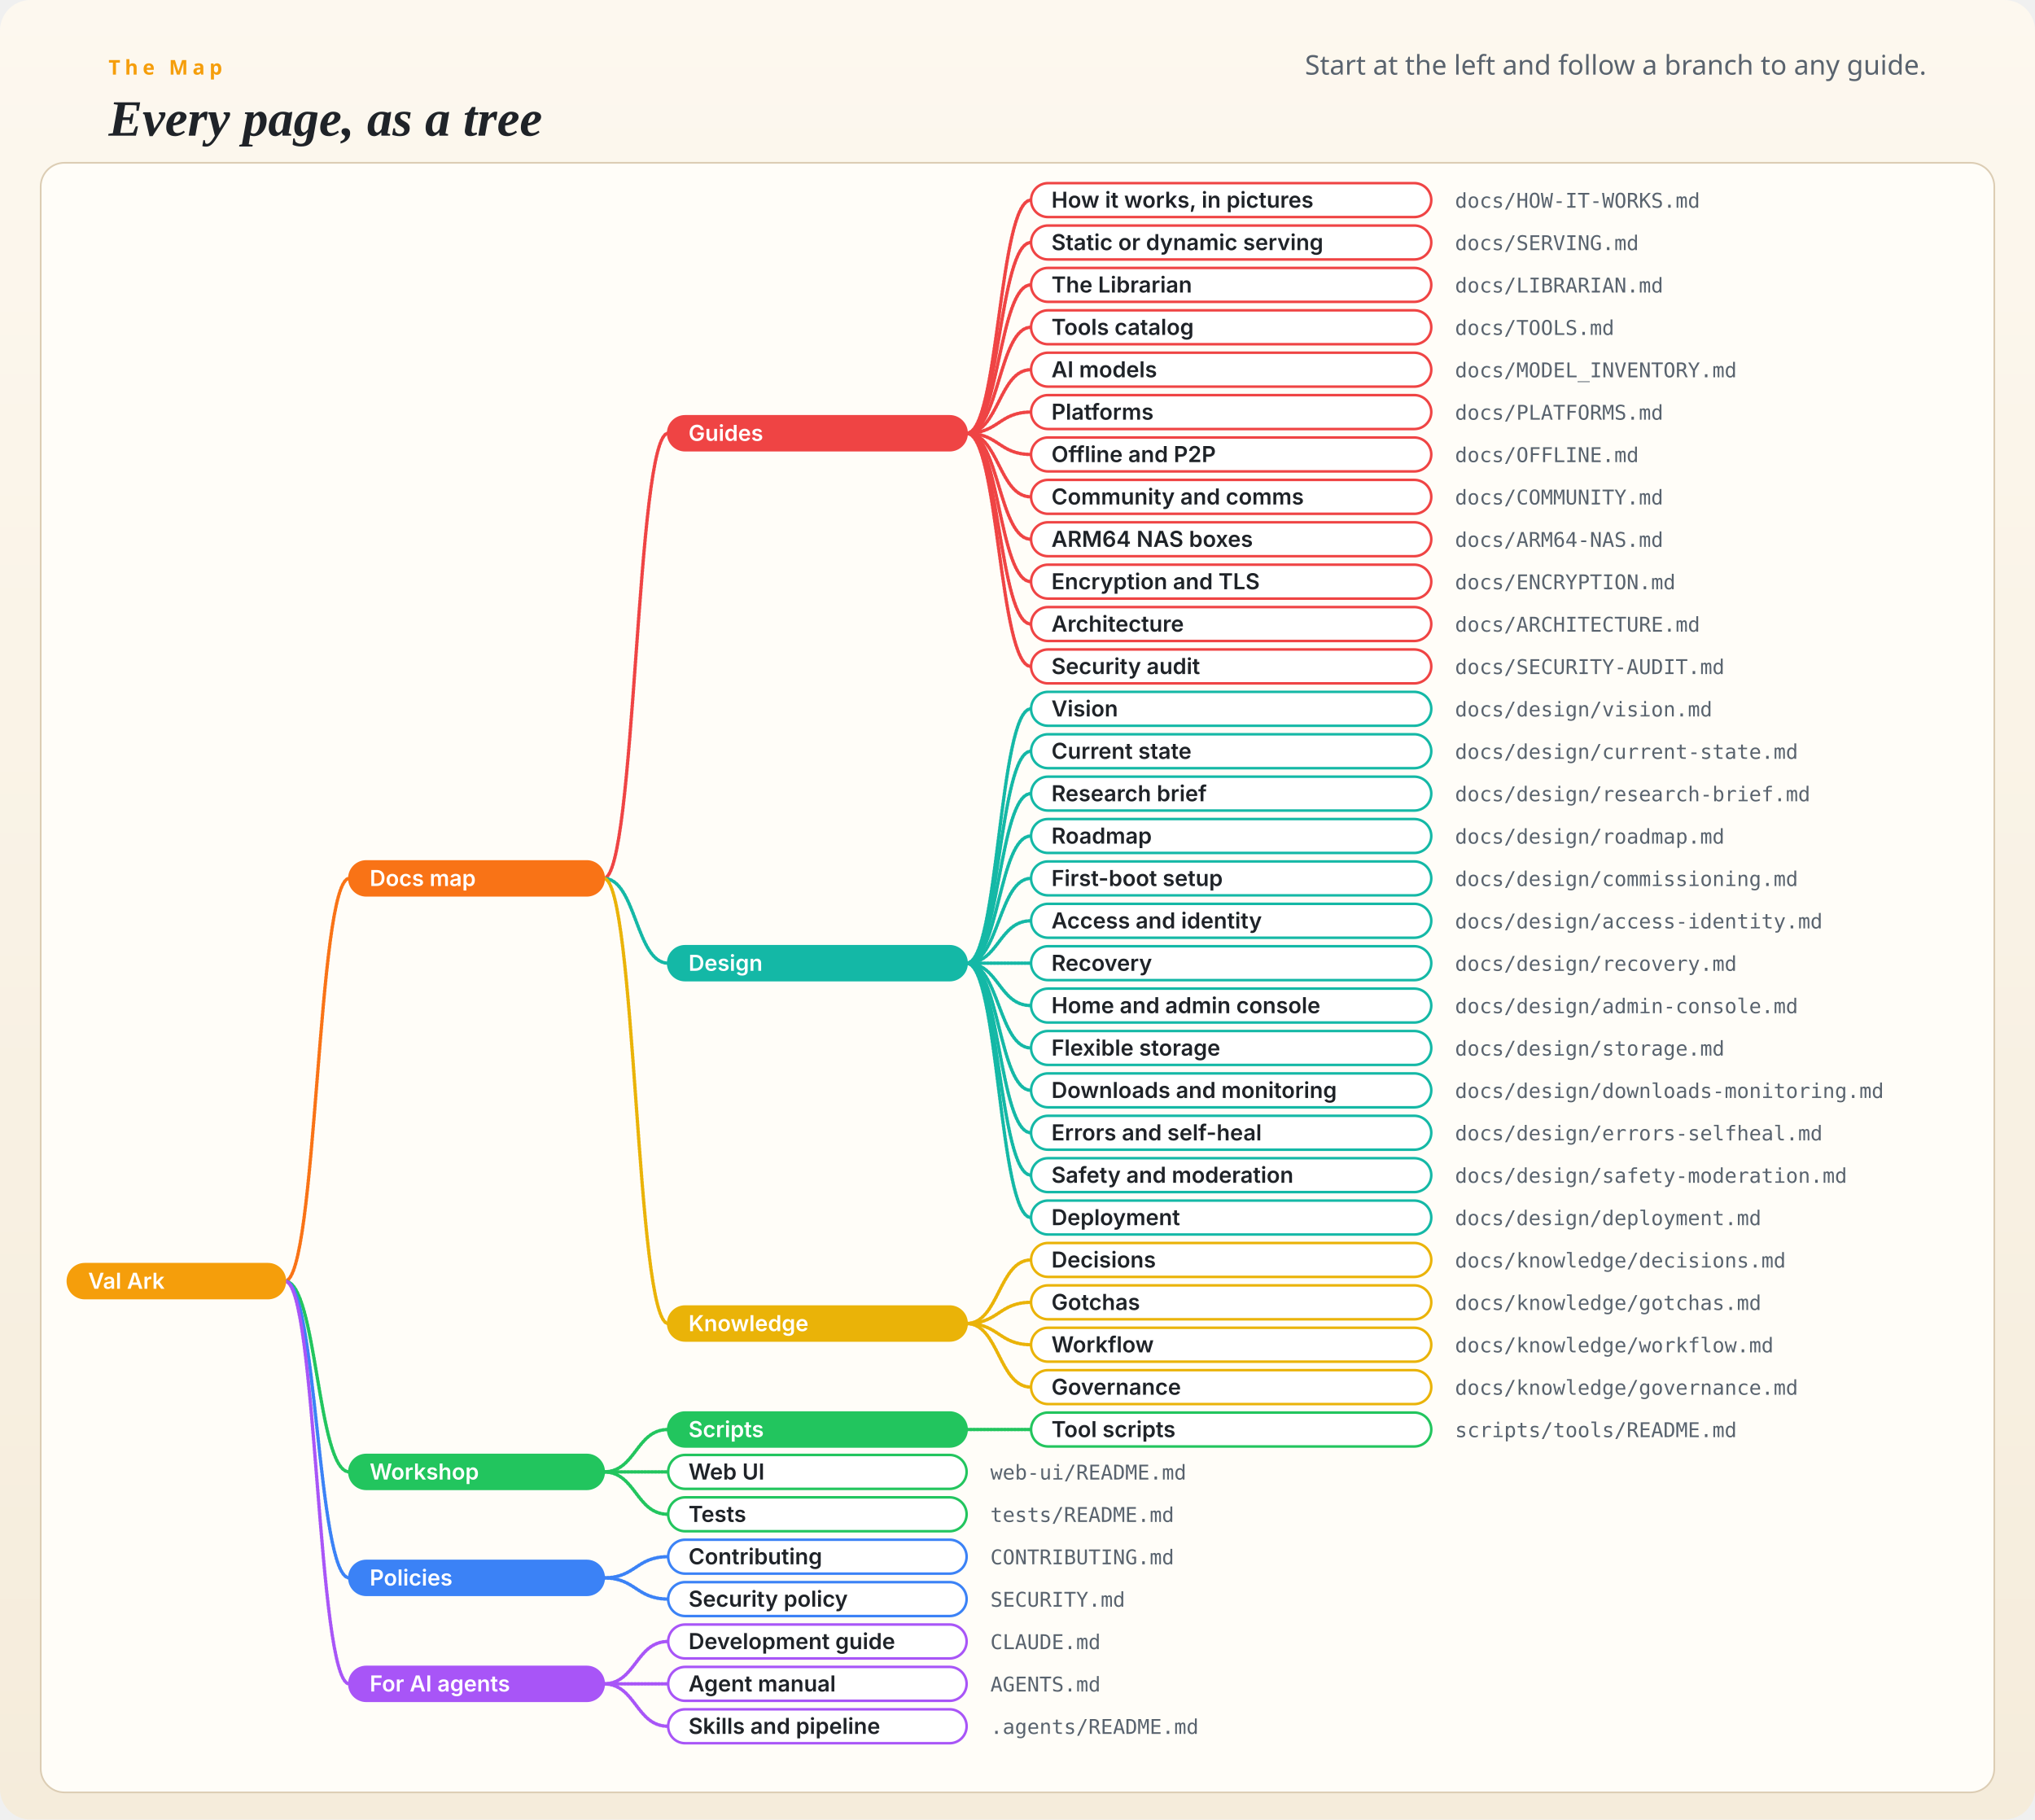
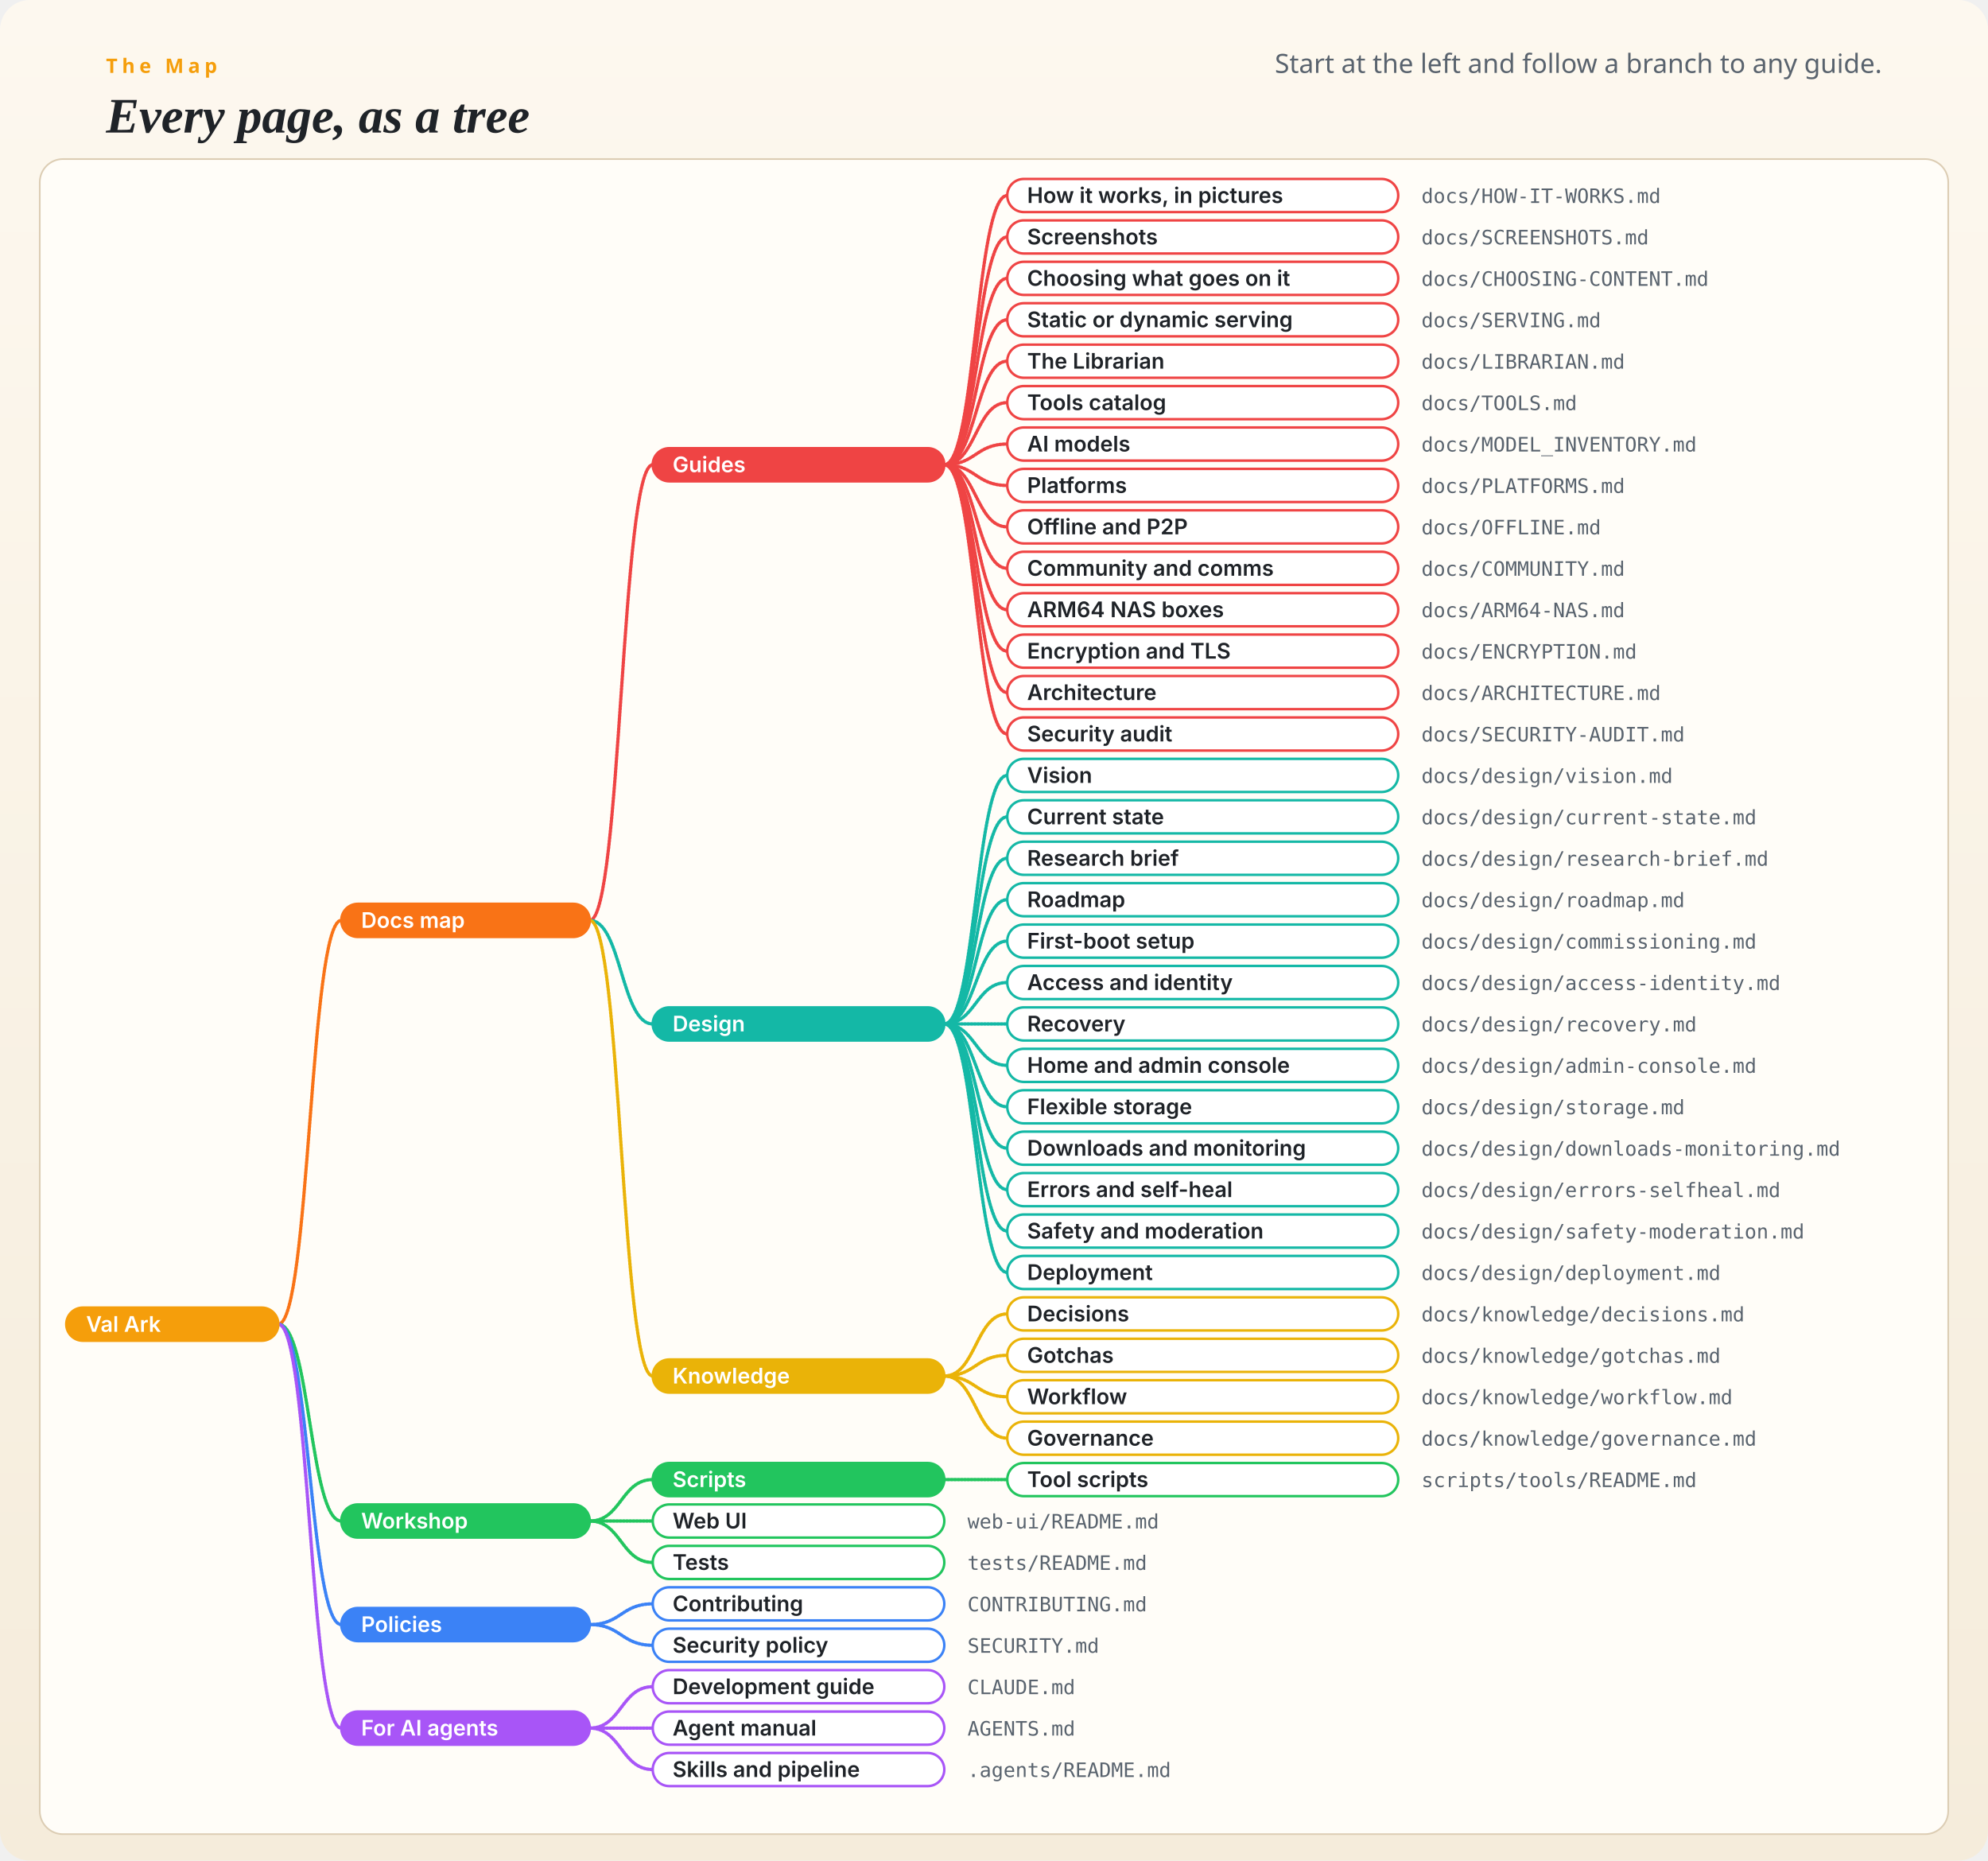
- <svg xmlns="http://www.w3.org/2000/svg" viewBox="0 0 1200 1073" width="1200" height="1073" role="img" aria-label="Val Ark: every page, as a tree">
+ <svg xmlns="http://www.w3.org/2000/svg" viewBox="0 0 1200 1123" width="1200" height="1123" role="img" aria-label="Val Ark: every page, as a tree">
  <defs>
    <linearGradient id="bg" x1="0" y1="0" x2="0" y2="1">
      <stop offset="0" stop-color="#fdf8ef" />
      <stop offset="1" stop-color="#f5ecdb" />
    </linearGradient>
  </defs>
  <style>
.nd{font:600 13px system-ui,-apple-system,'Segoe UI',sans-serif;fill:#1f2328}
.pa{font:12px ui-monospace,SFMono-Regular,Menlo,monospace;fill:#59636e}
.ch{font:700 12px system-ui,sans-serif;letter-spacing:.22em;fill:#f59e0b;text-transform:uppercase}
.tt{font:italic 600 30px Georgia,'Times New Roman',serif;fill:#1f2328}
.st{font:16px system-ui,sans-serif;fill:#59636e}
.br{fill:none;stroke-width:2;stroke-linecap:round;stroke-dasharray:1;animation:draw 0.7s ease-out both}
.pop{transform-box:fill-box;transform-origin:0 50%;animation:pop .55s cubic-bezier(.3,1.4,.5,1) both}
@keyframes draw{from{stroke-dashoffset:1}to{stroke-dashoffset:0}}
@keyframes pop{from{transform:scaleX(.05);opacity:0}to{transform:none;opacity:1}}
@media (prefers-reduced-motion:reduce){*{animation:none!important}}
</style>
-   <rect width="1200" height="1073" rx="18" fill="url(#bg)" />
-   <rect x="24" y="96" width="1152" height="961" rx="14" fill="#fffdf8" stroke="#dccdb4" />
+   <rect width="1200" height="1123" rx="18" fill="url(#bg)" />
+   <rect x="24" y="96" width="1152" height="1011" rx="14" fill="#fffdf8" stroke="#dccdb4" />
  <text x="64" y="44" class="ch">The Map</text>
  <text x="64" y="80" class="tt">Every page, as a tree</text>
  <text x="1136" y="44" class="st" text-anchor="end">Start at the left and follow a branch to any guide.</text>
-   <path d="M570 255.5C589.0 255.5 589.0 118.0 608 118.0" pathLength="1" class="br" stroke="#ef4444" style="animation-delay:1.10s" />
-   <path d="M570 255.5C589.0 255.5 589.0 143.0 608 143.0" pathLength="1" class="br" stroke="#ef4444" style="animation-delay:1.10s" />
-   <path d="M570 255.5C589.0 255.5 589.0 168.0 608 168.0" pathLength="1" class="br" stroke="#ef4444" style="animation-delay:1.10s" />
-   <path d="M570 255.5C589.0 255.5 589.0 193.0 608 193.0" pathLength="1" class="br" stroke="#ef4444" style="animation-delay:1.10s" />
-   <path d="M570 255.5C589.0 255.5 589.0 218.0 608 218.0" pathLength="1" class="br" stroke="#ef4444" style="animation-delay:1.10s" />
-   <path d="M570 255.5C589.0 255.5 589.0 243.0 608 243.0" pathLength="1" class="br" stroke="#ef4444" style="animation-delay:1.10s" />
-   <path d="M570 255.5C589.0 255.5 589.0 268.0 608 268.0" pathLength="1" class="br" stroke="#ef4444" style="animation-delay:1.10s" />
-   <path d="M570 255.5C589.0 255.5 589.0 293.0 608 293.0" pathLength="1" class="br" stroke="#ef4444" style="animation-delay:1.10s" />
-   <path d="M570 255.5C589.0 255.5 589.0 318.0 608 318.0" pathLength="1" class="br" stroke="#ef4444" style="animation-delay:1.10s" />
-   <path d="M570 255.5C589.0 255.5 589.0 343.0 608 343.0" pathLength="1" class="br" stroke="#ef4444" style="animation-delay:1.10s" />
-   <path d="M570 255.5C589.0 255.5 589.0 368.0 608 368.0" pathLength="1" class="br" stroke="#ef4444" style="animation-delay:1.10s" />
-   <path d="M570 255.5C589.0 255.5 589.0 393.0 608 393.0" pathLength="1" class="br" stroke="#ef4444" style="animation-delay:1.10s" />
-   <path d="M570 568.0C589.0 568.0 589.0 418.0 608 418.0" pathLength="1" class="br" stroke="#14b8a6" style="animation-delay:1.10s" />
-   <path d="M570 568.0C589.0 568.0 589.0 443.0 608 443.0" pathLength="1" class="br" stroke="#14b8a6" style="animation-delay:1.10s" />
-   <path d="M570 568.0C589.0 568.0 589.0 468.0 608 468.0" pathLength="1" class="br" stroke="#14b8a6" style="animation-delay:1.10s" />
-   <path d="M570 568.0C589.0 568.0 589.0 493.0 608 493.0" pathLength="1" class="br" stroke="#14b8a6" style="animation-delay:1.10s" />
-   <path d="M570 568.0C589.0 568.0 589.0 518.0 608 518.0" pathLength="1" class="br" stroke="#14b8a6" style="animation-delay:1.10s" />
-   <path d="M570 568.0C589.0 568.0 589.0 543.0 608 543.0" pathLength="1" class="br" stroke="#14b8a6" style="animation-delay:1.10s" />
-   <path d="M570 568.0C589.0 568.0 589.0 568.0 608 568.0" pathLength="1" class="br" stroke="#14b8a6" style="animation-delay:1.10s" />
-   <path d="M570 568.0C589.0 568.0 589.0 593.0 608 593.0" pathLength="1" class="br" stroke="#14b8a6" style="animation-delay:1.10s" />
-   <path d="M570 568.0C589.0 568.0 589.0 618.0 608 618.0" pathLength="1" class="br" stroke="#14b8a6" style="animation-delay:1.10s" />
-   <path d="M570 568.0C589.0 568.0 589.0 643.0 608 643.0" pathLength="1" class="br" stroke="#14b8a6" style="animation-delay:1.10s" />
-   <path d="M570 568.0C589.0 568.0 589.0 668.0 608 668.0" pathLength="1" class="br" stroke="#14b8a6" style="animation-delay:1.10s" />
-   <path d="M570 568.0C589.0 568.0 589.0 693.0 608 693.0" pathLength="1" class="br" stroke="#14b8a6" style="animation-delay:1.10s" />
-   <path d="M570 568.0C589.0 568.0 589.0 718.0 608 718.0" pathLength="1" class="br" stroke="#14b8a6" style="animation-delay:1.10s" />
-   <path d="M570 780.5C589.0 780.5 589.0 743.0 608 743.0" pathLength="1" class="br" stroke="#eab308" style="animation-delay:1.10s" />
-   <path d="M570 780.5C589.0 780.5 589.0 768.0 608 768.0" pathLength="1" class="br" stroke="#eab308" style="animation-delay:1.10s" />
-   <path d="M570 780.5C589.0 780.5 589.0 793.0 608 793.0" pathLength="1" class="br" stroke="#eab308" style="animation-delay:1.10s" />
-   <path d="M570 780.5C589.0 780.5 589.0 818.0 608 818.0" pathLength="1" class="br" stroke="#eab308" style="animation-delay:1.10s" />
-   <path d="M356 518.0C375.0 518.0 375.0 255.5 394 255.5" pathLength="1" class="br" stroke="#ef4444" style="animation-delay:0.65s" />
-   <path d="M356 518.0C375.0 518.0 375.0 568.0 394 568.0" pathLength="1" class="br" stroke="#14b8a6" style="animation-delay:0.65s" />
-   <path d="M356 518.0C375.0 518.0 375.0 780.5 394 780.5" pathLength="1" class="br" stroke="#eab308" style="animation-delay:0.65s" />
-   <path d="M570 843.0C589.0 843.0 589.0 843.0 608 843.0" pathLength="1" class="br" stroke="#22c55e" style="animation-delay:1.10s" />
-   <path d="M356 868.0C375.0 868.0 375.0 843.0 394 843.0" pathLength="1" class="br" stroke="#22c55e" style="animation-delay:0.65s" />
-   <path d="M356 868.0C375.0 868.0 375.0 868.0 394 868.0" pathLength="1" class="br" stroke="#22c55e" style="animation-delay:0.65s" />
-   <path d="M356 868.0C375.0 868.0 375.0 893.0 394 893.0" pathLength="1" class="br" stroke="#22c55e" style="animation-delay:0.65s" />
-   <path d="M356 930.5C375.0 930.5 375.0 918.0 394 918.0" pathLength="1" class="br" stroke="#3b82f6" style="animation-delay:0.65s" />
-   <path d="M356 930.5C375.0 930.5 375.0 943.0 394 943.0" pathLength="1" class="br" stroke="#3b82f6" style="animation-delay:0.65s" />
-   <path d="M356 993.0C375.0 993.0 375.0 968.0 394 968.0" pathLength="1" class="br" stroke="#a855f7" style="animation-delay:0.65s" />
-   <path d="M356 993.0C375.0 993.0 375.0 993.0 394 993.0" pathLength="1" class="br" stroke="#a855f7" style="animation-delay:0.65s" />
-   <path d="M356 993.0C375.0 993.0 375.0 1018.0 394 1018.0" pathLength="1" class="br" stroke="#a855f7" style="animation-delay:0.65s" />
-   <path d="M168 755.5C187.0 755.5 187.0 518.0 206 518.0" pathLength="1" class="br" stroke="#f97316" style="animation-delay:0.20s" />
-   <path d="M168 755.5C187.0 755.5 187.0 868.0 206 868.0" pathLength="1" class="br" stroke="#22c55e" style="animation-delay:0.20s" />
-   <path d="M168 755.5C187.0 755.5 187.0 930.5 206 930.5" pathLength="1" class="br" stroke="#3b82f6" style="animation-delay:0.20s" />
-   <path d="M168 755.5C187.0 755.5 187.0 993.0 206 993.0" pathLength="1" class="br" stroke="#a855f7" style="animation-delay:0.20s" />
+   <path d="M570 280.5C589.0 280.5 589.0 118.0 608 118.0" pathLength="1" class="br" stroke="#ef4444" style="animation-delay:1.10s" />
+   <path d="M570 280.5C589.0 280.5 589.0 143.0 608 143.0" pathLength="1" class="br" stroke="#ef4444" style="animation-delay:1.10s" />
+   <path d="M570 280.5C589.0 280.5 589.0 168.0 608 168.0" pathLength="1" class="br" stroke="#ef4444" style="animation-delay:1.10s" />
+   <path d="M570 280.5C589.0 280.5 589.0 193.0 608 193.0" pathLength="1" class="br" stroke="#ef4444" style="animation-delay:1.10s" />
+   <path d="M570 280.5C589.0 280.5 589.0 218.0 608 218.0" pathLength="1" class="br" stroke="#ef4444" style="animation-delay:1.10s" />
+   <path d="M570 280.5C589.0 280.5 589.0 243.0 608 243.0" pathLength="1" class="br" stroke="#ef4444" style="animation-delay:1.10s" />
+   <path d="M570 280.5C589.0 280.5 589.0 268.0 608 268.0" pathLength="1" class="br" stroke="#ef4444" style="animation-delay:1.10s" />
+   <path d="M570 280.5C589.0 280.5 589.0 293.0 608 293.0" pathLength="1" class="br" stroke="#ef4444" style="animation-delay:1.10s" />
+   <path d="M570 280.5C589.0 280.5 589.0 318.0 608 318.0" pathLength="1" class="br" stroke="#ef4444" style="animation-delay:1.10s" />
+   <path d="M570 280.5C589.0 280.5 589.0 343.0 608 343.0" pathLength="1" class="br" stroke="#ef4444" style="animation-delay:1.10s" />
+   <path d="M570 280.5C589.0 280.5 589.0 368.0 608 368.0" pathLength="1" class="br" stroke="#ef4444" style="animation-delay:1.10s" />
+   <path d="M570 280.5C589.0 280.5 589.0 393.0 608 393.0" pathLength="1" class="br" stroke="#ef4444" style="animation-delay:1.10s" />
+   <path d="M570 280.5C589.0 280.5 589.0 418.0 608 418.0" pathLength="1" class="br" stroke="#ef4444" style="animation-delay:1.10s" />
+   <path d="M570 280.5C589.0 280.5 589.0 443.0 608 443.0" pathLength="1" class="br" stroke="#ef4444" style="animation-delay:1.10s" />
+   <path d="M570 618.0C589.0 618.0 589.0 468.0 608 468.0" pathLength="1" class="br" stroke="#14b8a6" style="animation-delay:1.10s" />
+   <path d="M570 618.0C589.0 618.0 589.0 493.0 608 493.0" pathLength="1" class="br" stroke="#14b8a6" style="animation-delay:1.10s" />
+   <path d="M570 618.0C589.0 618.0 589.0 518.0 608 518.0" pathLength="1" class="br" stroke="#14b8a6" style="animation-delay:1.10s" />
+   <path d="M570 618.0C589.0 618.0 589.0 543.0 608 543.0" pathLength="1" class="br" stroke="#14b8a6" style="animation-delay:1.10s" />
+   <path d="M570 618.0C589.0 618.0 589.0 568.0 608 568.0" pathLength="1" class="br" stroke="#14b8a6" style="animation-delay:1.10s" />
+   <path d="M570 618.0C589.0 618.0 589.0 593.0 608 593.0" pathLength="1" class="br" stroke="#14b8a6" style="animation-delay:1.10s" />
+   <path d="M570 618.0C589.0 618.0 589.0 618.0 608 618.0" pathLength="1" class="br" stroke="#14b8a6" style="animation-delay:1.10s" />
+   <path d="M570 618.0C589.0 618.0 589.0 643.0 608 643.0" pathLength="1" class="br" stroke="#14b8a6" style="animation-delay:1.10s" />
+   <path d="M570 618.0C589.0 618.0 589.0 668.0 608 668.0" pathLength="1" class="br" stroke="#14b8a6" style="animation-delay:1.10s" />
+   <path d="M570 618.0C589.0 618.0 589.0 693.0 608 693.0" pathLength="1" class="br" stroke="#14b8a6" style="animation-delay:1.10s" />
+   <path d="M570 618.0C589.0 618.0 589.0 718.0 608 718.0" pathLength="1" class="br" stroke="#14b8a6" style="animation-delay:1.10s" />
+   <path d="M570 618.0C589.0 618.0 589.0 743.0 608 743.0" pathLength="1" class="br" stroke="#14b8a6" style="animation-delay:1.10s" />
+   <path d="M570 618.0C589.0 618.0 589.0 768.0 608 768.0" pathLength="1" class="br" stroke="#14b8a6" style="animation-delay:1.10s" />
+   <path d="M570 830.5C589.0 830.5 589.0 793.0 608 793.0" pathLength="1" class="br" stroke="#eab308" style="animation-delay:1.10s" />
+   <path d="M570 830.5C589.0 830.5 589.0 818.0 608 818.0" pathLength="1" class="br" stroke="#eab308" style="animation-delay:1.10s" />
+   <path d="M570 830.5C589.0 830.5 589.0 843.0 608 843.0" pathLength="1" class="br" stroke="#eab308" style="animation-delay:1.10s" />
+   <path d="M570 830.5C589.0 830.5 589.0 868.0 608 868.0" pathLength="1" class="br" stroke="#eab308" style="animation-delay:1.10s" />
+   <path d="M356 555.5C375.0 555.5 375.0 280.5 394 280.5" pathLength="1" class="br" stroke="#ef4444" style="animation-delay:0.65s" />
+   <path d="M356 555.5C375.0 555.5 375.0 618.0 394 618.0" pathLength="1" class="br" stroke="#14b8a6" style="animation-delay:0.65s" />
+   <path d="M356 555.5C375.0 555.5 375.0 830.5 394 830.5" pathLength="1" class="br" stroke="#eab308" style="animation-delay:0.65s" />
+   <path d="M570 893.0C589.0 893.0 589.0 893.0 608 893.0" pathLength="1" class="br" stroke="#22c55e" style="animation-delay:1.10s" />
+   <path d="M356 918.0C375.0 918.0 375.0 893.0 394 893.0" pathLength="1" class="br" stroke="#22c55e" style="animation-delay:0.65s" />
+   <path d="M356 918.0C375.0 918.0 375.0 918.0 394 918.0" pathLength="1" class="br" stroke="#22c55e" style="animation-delay:0.65s" />
+   <path d="M356 918.0C375.0 918.0 375.0 943.0 394 943.0" pathLength="1" class="br" stroke="#22c55e" style="animation-delay:0.65s" />
+   <path d="M356 980.5C375.0 980.5 375.0 968.0 394 968.0" pathLength="1" class="br" stroke="#3b82f6" style="animation-delay:0.65s" />
+   <path d="M356 980.5C375.0 980.5 375.0 993.0 394 993.0" pathLength="1" class="br" stroke="#3b82f6" style="animation-delay:0.65s" />
+   <path d="M356 1043.0C375.0 1043.0 375.0 1018.0 394 1018.0" pathLength="1" class="br" stroke="#a855f7" style="animation-delay:0.65s" />
+   <path d="M356 1043.0C375.0 1043.0 375.0 1043.0 394 1043.0" pathLength="1" class="br" stroke="#a855f7" style="animation-delay:0.65s" />
+   <path d="M356 1043.0C375.0 1043.0 375.0 1068.0 394 1068.0" pathLength="1" class="br" stroke="#a855f7" style="animation-delay:0.65s" />
+   <path d="M168 799.2C187.0 799.2 187.0 555.5 206 555.5" pathLength="1" class="br" stroke="#f97316" style="animation-delay:0.20s" />
+   <path d="M168 799.2C187.0 799.2 187.0 918.0 206 918.0" pathLength="1" class="br" stroke="#22c55e" style="animation-delay:0.20s" />
+   <path d="M168 799.2C187.0 799.2 187.0 980.5 206 980.5" pathLength="1" class="br" stroke="#3b82f6" style="animation-delay:0.20s" />
+   <path d="M168 799.2C187.0 799.2 187.0 1043.0 206 1043.0" pathLength="1" class="br" stroke="#a855f7" style="animation-delay:0.20s" />
  <g class="pop" style="animation-delay:0.31s">
-     <rect x="40" y="745.5" width="128" height="20" rx="10" fill="#f59e0b" stroke="#f59e0b" stroke-width="1.5" />
-     <text x="52" y="760.0" class="nd" style="fill:#fff">Val Ark</text>
-   </g>
-   <g class="pop" style="animation-delay:0.69s">
-     <rect x="206" y="508.0" width="150" height="20" rx="10" fill="#f97316" stroke="#f97316" stroke-width="1.5" />
-     <text x="218" y="522.5" class="nd" style="fill:#fff">Docs map</text>
-   </g>
-   <g class="pop" style="animation-delay:0.79s">
-     <rect x="206" y="858.0" width="150" height="20" rx="10" fill="#22c55e" stroke="#22c55e" stroke-width="1.5" />
-     <text x="218" y="872.5" class="nd" style="fill:#fff">Workshop</text>
+     <rect x="40" y="789.2" width="128" height="20" rx="10" fill="#f59e0b" stroke="#f59e0b" stroke-width="1.5" />
+     <text x="52" y="803.8" class="nd" style="fill:#fff">Val Ark</text>
+   </g>
+   <g class="pop" style="animation-delay:0.70s">
+     <rect x="206" y="545.5" width="150" height="20" rx="10" fill="#f97316" stroke="#f97316" stroke-width="1.5" />
+     <text x="218" y="560.0" class="nd" style="fill:#fff">Docs map</text>
+   </g>
+   <g class="pop" style="animation-delay:0.80s">
+     <rect x="206" y="908.0" width="150" height="20" rx="10" fill="#22c55e" stroke="#22c55e" stroke-width="1.5" />
+     <text x="218" y="922.5" class="nd" style="fill:#fff">Workshop</text>
  </g>
  <g class="pop" style="animation-delay:0.81s">
-     <rect x="206" y="920.5" width="150" height="20" rx="10" fill="#3b82f6" stroke="#3b82f6" stroke-width="1.5" />
-     <text x="218" y="935.0" class="nd" style="fill:#fff">Policies</text>
+     <rect x="206" y="970.5" width="150" height="20" rx="10" fill="#3b82f6" stroke="#3b82f6" stroke-width="1.5" />
+     <text x="218" y="985.0" class="nd" style="fill:#fff">Policies</text>
  </g>
  <g class="pop" style="animation-delay:0.83s">
-     <rect x="206" y="983.0" width="150" height="20" rx="10" fill="#a855f7" stroke="#a855f7" stroke-width="1.5" />
-     <text x="218" y="997.5" class="nd" style="fill:#fff">For AI agents</text>
+     <rect x="206" y="1033.0" width="150" height="20" rx="10" fill="#a855f7" stroke="#a855f7" stroke-width="1.5" />
+     <text x="218" y="1047.5" class="nd" style="fill:#fff">For AI agents</text>
  </g>
  <g class="pop" style="animation-delay:1.07s">
-     <rect x="394" y="245.5" width="176" height="20" rx="10" fill="#ef4444" stroke="#ef4444" stroke-width="1.5" />
-     <text x="406" y="260.0" class="nd" style="fill:#fff">Guides</text>
-   </g>
-   <g class="pop" style="animation-delay:1.16s">
-     <rect x="394" y="558.0" width="176" height="20" rx="10" fill="#14b8a6" stroke="#14b8a6" stroke-width="1.5" />
-     <text x="406" y="572.5" class="nd" style="fill:#fff">Design</text>
+     <rect x="394" y="270.5" width="176" height="20" rx="10" fill="#ef4444" stroke="#ef4444" stroke-width="1.5" />
+     <text x="406" y="285.0" class="nd" style="fill:#fff">Guides</text>
+   </g>
+   <g class="pop" style="animation-delay:1.17s">
+     <rect x="394" y="608.0" width="176" height="20" rx="10" fill="#14b8a6" stroke="#14b8a6" stroke-width="1.5" />
+     <text x="406" y="622.5" class="nd" style="fill:#fff">Design</text>
  </g>
  <g class="pop" style="animation-delay:1.22s">
-     <rect x="394" y="770.5" width="176" height="20" rx="10" fill="#eab308" stroke="#eab308" stroke-width="1.5" />
-     <text x="406" y="785.0" class="nd" style="fill:#fff">Knowledge</text>
+     <rect x="394" y="820.5" width="176" height="20" rx="10" fill="#eab308" stroke="#eab308" stroke-width="1.5" />
+     <text x="406" y="835.0" class="nd" style="fill:#fff">Knowledge</text>
  </g>
  <g class="pop" style="animation-delay:1.24s">
-     <rect x="394" y="833.0" width="176" height="20" rx="10" fill="#22c55e" stroke="#22c55e" stroke-width="1.5" />
-     <text x="406" y="847.5" class="nd" style="fill:#fff">Scripts</text>
-   </g>
-   <g class="pop" style="animation-delay:1.24s">
-     <rect x="394" y="858.0" width="176" height="20" rx="10" fill="#ffffff" stroke="#22c55e" stroke-width="1.5" />
-     <text x="406" y="872.5" class="nd" style="fill:#1f2328">Web UI</text>
-     <text x="584" y="872.5" class="pa">web-ui/README.md</text>
+     <rect x="394" y="883.0" width="176" height="20" rx="10" fill="#22c55e" stroke="#22c55e" stroke-width="1.5" />
+     <text x="406" y="897.5" class="nd" style="fill:#fff">Scripts</text>
  </g>
  <g class="pop" style="animation-delay:1.25s">
-     <rect x="394" y="883.0" width="176" height="20" rx="10" fill="#ffffff" stroke="#22c55e" stroke-width="1.5" />
-     <text x="406" y="897.5" class="nd" style="fill:#1f2328">Tests</text>
-     <text x="584" y="897.5" class="pa">tests/README.md</text>
+     <rect x="394" y="908.0" width="176" height="20" rx="10" fill="#ffffff" stroke="#22c55e" stroke-width="1.5" />
+     <text x="406" y="922.5" class="nd" style="fill:#1f2328">Web UI</text>
+     <text x="584" y="922.5" class="pa">web-ui/README.md</text>
+   </g>
+   <g class="pop" style="animation-delay:1.25s">
+     <rect x="394" y="933.0" width="176" height="20" rx="10" fill="#ffffff" stroke="#22c55e" stroke-width="1.5" />
+     <text x="406" y="947.5" class="nd" style="fill:#1f2328">Tests</text>
+     <text x="584" y="947.5" class="pa">tests/README.md</text>
  </g>
  <g class="pop" style="animation-delay:1.26s">
-     <rect x="394" y="908.0" width="176" height="20" rx="10" fill="#ffffff" stroke="#3b82f6" stroke-width="1.5" />
-     <text x="406" y="922.5" class="nd" style="fill:#1f2328">Contributing</text>
-     <text x="584" y="922.5" class="pa">CONTRIBUTING.md</text>
-   </g>
-   <g class="pop" style="animation-delay:1.26s">
-     <rect x="394" y="933.0" width="176" height="20" rx="10" fill="#ffffff" stroke="#3b82f6" stroke-width="1.5" />
-     <text x="406" y="947.5" class="nd" style="fill:#1f2328">Security policy</text>
-     <text x="584" y="947.5" class="pa">SECURITY.md</text>
+     <rect x="394" y="958.0" width="176" height="20" rx="10" fill="#ffffff" stroke="#3b82f6" stroke-width="1.5" />
+     <text x="406" y="972.5" class="nd" style="fill:#1f2328">Contributing</text>
+     <text x="584" y="972.5" class="pa">CONTRIBUTING.md</text>
  </g>
  <g class="pop" style="animation-delay:1.27s">
-     <rect x="394" y="958.0" width="176" height="20" rx="10" fill="#ffffff" stroke="#a855f7" stroke-width="1.5" />
-     <text x="406" y="972.5" class="nd" style="fill:#1f2328">Development guide</text>
-     <text x="584" y="972.5" class="pa">CLAUDE.md</text>
+     <rect x="394" y="983.0" width="176" height="20" rx="10" fill="#ffffff" stroke="#3b82f6" stroke-width="1.5" />
+     <text x="406" y="997.5" class="nd" style="fill:#1f2328">Security policy</text>
+     <text x="584" y="997.5" class="pa">SECURITY.md</text>
+   </g>
+   <g class="pop" style="animation-delay:1.27s">
+     <rect x="394" y="1008.0" width="176" height="20" rx="10" fill="#ffffff" stroke="#a855f7" stroke-width="1.5" />
+     <text x="406" y="1022.5" class="nd" style="fill:#1f2328">Development guide</text>
+     <text x="584" y="1022.5" class="pa">CLAUDE.md</text>
  </g>
  <g class="pop" style="animation-delay:1.28s">
-     <rect x="394" y="983.0" width="176" height="20" rx="10" fill="#ffffff" stroke="#a855f7" stroke-width="1.5" />
-     <text x="406" y="997.5" class="nd" style="fill:#1f2328">Agent manual</text>
-     <text x="584" y="997.5" class="pa">AGENTS.md</text>
-   </g>
-   <g class="pop" style="animation-delay:1.28s">
-     <rect x="394" y="1008.0" width="176" height="20" rx="10" fill="#ffffff" stroke="#a855f7" stroke-width="1.5" />
-     <text x="406" y="1022.5" class="nd" style="fill:#1f2328">Skills and pipeline</text>
-     <text x="584" y="1022.5" class="pa">.agents/README.md</text>
+     <rect x="394" y="1033.0" width="176" height="20" rx="10" fill="#ffffff" stroke="#a855f7" stroke-width="1.5" />
+     <text x="406" y="1047.5" class="nd" style="fill:#1f2328">Agent manual</text>
+     <text x="584" y="1047.5" class="pa">AGENTS.md</text>
+   </g>
+   <g class="pop" style="animation-delay:1.29s">
+     <rect x="394" y="1058.0" width="176" height="20" rx="10" fill="#ffffff" stroke="#a855f7" stroke-width="1.5" />
+     <text x="406" y="1072.5" class="nd" style="fill:#1f2328">Skills and pipeline</text>
+     <text x="584" y="1072.5" class="pa">.agents/README.md</text>
  </g>
  <g class="pop" style="animation-delay:1.48s">
    <rect x="608" y="108.0" width="236" height="20" rx="10" fill="#ffffff" stroke="#ef4444" stroke-width="1.5" />
    <text x="620" y="122.5" class="nd" style="fill:#1f2328">How it works, in pictures</text>
    <text x="858" y="122.5" class="pa">docs/HOW-IT-WORKS.md</text>
  </g>
  <g class="pop" style="animation-delay:1.49s">
    <rect x="608" y="133.0" width="236" height="20" rx="10" fill="#ffffff" stroke="#ef4444" stroke-width="1.5" />
-     <text x="620" y="147.5" class="nd" style="fill:#1f2328">Static or dynamic serving</text>
-     <text x="858" y="147.5" class="pa">docs/SERVING.md</text>
-   </g>
-   <g class="pop" style="animation-delay:1.50s">
+     <text x="620" y="147.5" class="nd" style="fill:#1f2328">Screenshots</text>
+     <text x="858" y="147.5" class="pa">docs/SCREENSHOTS.md</text>
+   </g>
+   <g class="pop" style="animation-delay:1.49s">
    <rect x="608" y="158.0" width="236" height="20" rx="10" fill="#ffffff" stroke="#ef4444" stroke-width="1.5" />
-     <text x="620" y="172.5" class="nd" style="fill:#1f2328">The Librarian</text>
-     <text x="858" y="172.5" class="pa">docs/LIBRARIAN.md</text>
+     <text x="620" y="172.5" class="nd" style="fill:#1f2328">Choosing what goes on it</text>
+     <text x="858" y="172.5" class="pa">docs/CHOOSING-CONTENT.md</text>
  </g>
  <g class="pop" style="animation-delay:1.50s">
    <rect x="608" y="183.0" width="236" height="20" rx="10" fill="#ffffff" stroke="#ef4444" stroke-width="1.5" />
-     <text x="620" y="197.5" class="nd" style="fill:#1f2328">Tools catalog</text>
-     <text x="858" y="197.5" class="pa">docs/TOOLS.md</text>
+     <text x="620" y="197.5" class="nd" style="fill:#1f2328">Static or dynamic serving</text>
+     <text x="858" y="197.5" class="pa">docs/SERVING.md</text>
  </g>
  <g class="pop" style="animation-delay:1.51s">
    <rect x="608" y="208.0" width="236" height="20" rx="10" fill="#ffffff" stroke="#ef4444" stroke-width="1.5" />
-     <text x="620" y="222.5" class="nd" style="fill:#1f2328">AI models</text>
-     <text x="858" y="222.5" class="pa">docs/MODEL_INVENTORY.md</text>
-   </g>
-   <g class="pop" style="animation-delay:1.52s">
+     <text x="620" y="222.5" class="nd" style="fill:#1f2328">The Librarian</text>
+     <text x="858" y="222.5" class="pa">docs/LIBRARIAN.md</text>
+   </g>
+   <g class="pop" style="animation-delay:1.51s">
    <rect x="608" y="233.0" width="236" height="20" rx="10" fill="#ffffff" stroke="#ef4444" stroke-width="1.5" />
-     <text x="620" y="247.5" class="nd" style="fill:#1f2328">Platforms</text>
-     <text x="858" y="247.5" class="pa">docs/PLATFORMS.md</text>
+     <text x="620" y="247.5" class="nd" style="fill:#1f2328">Tools catalog</text>
+     <text x="858" y="247.5" class="pa">docs/TOOLS.md</text>
  </g>
  <g class="pop" style="animation-delay:1.52s">
    <rect x="608" y="258.0" width="236" height="20" rx="10" fill="#ffffff" stroke="#ef4444" stroke-width="1.5" />
-     <text x="620" y="272.5" class="nd" style="fill:#1f2328">Offline and P2P</text>
-     <text x="858" y="272.5" class="pa">docs/OFFLINE.md</text>
+     <text x="620" y="272.5" class="nd" style="fill:#1f2328">AI models</text>
+     <text x="858" y="272.5" class="pa">docs/MODEL_INVENTORY.md</text>
  </g>
  <g class="pop" style="animation-delay:1.53s">
    <rect x="608" y="283.0" width="236" height="20" rx="10" fill="#ffffff" stroke="#ef4444" stroke-width="1.5" />
-     <text x="620" y="297.5" class="nd" style="fill:#1f2328">Community and comms</text>
-     <text x="858" y="297.5" class="pa">docs/COMMUNITY.md</text>
+     <text x="620" y="297.5" class="nd" style="fill:#1f2328">Platforms</text>
+     <text x="858" y="297.5" class="pa">docs/PLATFORMS.md</text>
+   </g>
+   <g class="pop" style="animation-delay:1.53s">
+     <rect x="608" y="308.0" width="236" height="20" rx="10" fill="#ffffff" stroke="#ef4444" stroke-width="1.5" />
+     <text x="620" y="322.5" class="nd" style="fill:#1f2328">Offline and P2P</text>
+     <text x="858" y="322.5" class="pa">docs/OFFLINE.md</text>
  </g>
  <g class="pop" style="animation-delay:1.54s">
-     <rect x="608" y="308.0" width="236" height="20" rx="10" fill="#ffffff" stroke="#ef4444" stroke-width="1.5" />
-     <text x="620" y="322.5" class="nd" style="fill:#1f2328">ARM64 NAS boxes</text>
-     <text x="858" y="322.5" class="pa">docs/ARM64-NAS.md</text>
-   </g>
-   <g class="pop" style="animation-delay:1.55s">
    <rect x="608" y="333.0" width="236" height="20" rx="10" fill="#ffffff" stroke="#ef4444" stroke-width="1.5" />
-     <text x="620" y="347.5" class="nd" style="fill:#1f2328">Encryption and TLS</text>
-     <text x="858" y="347.5" class="pa">docs/ENCRYPTION.md</text>
+     <text x="620" y="347.5" class="nd" style="fill:#1f2328">Community and comms</text>
+     <text x="858" y="347.5" class="pa">docs/COMMUNITY.md</text>
  </g>
  <g class="pop" style="animation-delay:1.55s">
    <rect x="608" y="358.0" width="236" height="20" rx="10" fill="#ffffff" stroke="#ef4444" stroke-width="1.5" />
-     <text x="620" y="372.5" class="nd" style="fill:#1f2328">Architecture</text>
-     <text x="858" y="372.5" class="pa">docs/ARCHITECTURE.md</text>
+     <text x="620" y="372.5" class="nd" style="fill:#1f2328">ARM64 NAS boxes</text>
+     <text x="858" y="372.5" class="pa">docs/ARM64-NAS.md</text>
+   </g>
+   <g class="pop" style="animation-delay:1.55s">
+     <rect x="608" y="383.0" width="236" height="20" rx="10" fill="#ffffff" stroke="#ef4444" stroke-width="1.5" />
+     <text x="620" y="397.5" class="nd" style="fill:#1f2328">Encryption and TLS</text>
+     <text x="858" y="397.5" class="pa">docs/ENCRYPTION.md</text>
  </g>
  <g class="pop" style="animation-delay:1.56s">
-     <rect x="608" y="383.0" width="236" height="20" rx="10" fill="#ffffff" stroke="#ef4444" stroke-width="1.5" />
-     <text x="620" y="397.5" class="nd" style="fill:#1f2328">Security audit</text>
-     <text x="858" y="397.5" class="pa">docs/SECURITY-AUDIT.md</text>
+     <rect x="608" y="408.0" width="236" height="20" rx="10" fill="#ffffff" stroke="#ef4444" stroke-width="1.5" />
+     <text x="620" y="422.5" class="nd" style="fill:#1f2328">Architecture</text>
+     <text x="858" y="422.5" class="pa">docs/ARCHITECTURE.md</text>
  </g>
  <g class="pop" style="animation-delay:1.57s">
-     <rect x="608" y="408.0" width="236" height="20" rx="10" fill="#ffffff" stroke="#14b8a6" stroke-width="1.5" />
-     <text x="620" y="422.5" class="nd" style="fill:#1f2328">Vision</text>
-     <text x="858" y="422.5" class="pa">docs/design/vision.md</text>
-   </g>
-   <g class="pop" style="animation-delay:1.57s">
-     <rect x="608" y="433.0" width="236" height="20" rx="10" fill="#ffffff" stroke="#14b8a6" stroke-width="1.5" />
-     <text x="620" y="447.5" class="nd" style="fill:#1f2328">Current state</text>
-     <text x="858" y="447.5" class="pa">docs/design/current-state.md</text>
+     <rect x="608" y="433.0" width="236" height="20" rx="10" fill="#ffffff" stroke="#ef4444" stroke-width="1.5" />
+     <text x="620" y="447.5" class="nd" style="fill:#1f2328">Security audit</text>
+     <text x="858" y="447.5" class="pa">docs/SECURITY-AUDIT.md</text>
  </g>
  <g class="pop" style="animation-delay:1.58s">
    <rect x="608" y="458.0" width="236" height="20" rx="10" fill="#ffffff" stroke="#14b8a6" stroke-width="1.5" />
-     <text x="620" y="472.5" class="nd" style="fill:#1f2328">Research brief</text>
-     <text x="858" y="472.5" class="pa">docs/design/research-brief.md</text>
-   </g>
-   <g class="pop" style="animation-delay:1.59s">
+     <text x="620" y="472.5" class="nd" style="fill:#1f2328">Vision</text>
+     <text x="858" y="472.5" class="pa">docs/design/vision.md</text>
+   </g>
+   <g class="pop" style="animation-delay:1.58s">
    <rect x="608" y="483.0" width="236" height="20" rx="10" fill="#ffffff" stroke="#14b8a6" stroke-width="1.5" />
-     <text x="620" y="497.5" class="nd" style="fill:#1f2328">Roadmap</text>
-     <text x="858" y="497.5" class="pa">docs/design/roadmap.md</text>
+     <text x="620" y="497.5" class="nd" style="fill:#1f2328">Current state</text>
+     <text x="858" y="497.5" class="pa">docs/design/current-state.md</text>
  </g>
  <g class="pop" style="animation-delay:1.59s">
    <rect x="608" y="508.0" width="236" height="20" rx="10" fill="#ffffff" stroke="#14b8a6" stroke-width="1.5" />
-     <text x="620" y="522.5" class="nd" style="fill:#1f2328">First-boot setup</text>
-     <text x="858" y="522.5" class="pa">docs/design/commissioning.md</text>
+     <text x="620" y="522.5" class="nd" style="fill:#1f2328">Research brief</text>
+     <text x="858" y="522.5" class="pa">docs/design/research-brief.md</text>
  </g>
  <g class="pop" style="animation-delay:1.60s">
    <rect x="608" y="533.0" width="236" height="20" rx="10" fill="#ffffff" stroke="#14b8a6" stroke-width="1.5" />
-     <text x="620" y="547.5" class="nd" style="fill:#1f2328">Access and identity</text>
-     <text x="858" y="547.5" class="pa">docs/design/access-identity.md</text>
+     <text x="620" y="547.5" class="nd" style="fill:#1f2328">Roadmap</text>
+     <text x="858" y="547.5" class="pa">docs/design/roadmap.md</text>
+   </g>
+   <g class="pop" style="animation-delay:1.60s">
+     <rect x="608" y="558.0" width="236" height="20" rx="10" fill="#ffffff" stroke="#14b8a6" stroke-width="1.5" />
+     <text x="620" y="572.5" class="nd" style="fill:#1f2328">First-boot setup</text>
+     <text x="858" y="572.5" class="pa">docs/design/commissioning.md</text>
  </g>
  <g class="pop" style="animation-delay:1.61s">
-     <rect x="608" y="558.0" width="236" height="20" rx="10" fill="#ffffff" stroke="#14b8a6" stroke-width="1.5" />
-     <text x="620" y="572.5" class="nd" style="fill:#1f2328">Recovery</text>
-     <text x="858" y="572.5" class="pa">docs/design/recovery.md</text>
-   </g>
-   <g class="pop" style="animation-delay:1.62s">
    <rect x="608" y="583.0" width="236" height="20" rx="10" fill="#ffffff" stroke="#14b8a6" stroke-width="1.5" />
-     <text x="620" y="597.5" class="nd" style="fill:#1f2328">Home and admin console</text>
-     <text x="858" y="597.5" class="pa">docs/design/admin-console.md</text>
+     <text x="620" y="597.5" class="nd" style="fill:#1f2328">Access and identity</text>
+     <text x="858" y="597.5" class="pa">docs/design/access-identity.md</text>
  </g>
  <g class="pop" style="animation-delay:1.62s">
    <rect x="608" y="608.0" width="236" height="20" rx="10" fill="#ffffff" stroke="#14b8a6" stroke-width="1.5" />
-     <text x="620" y="622.5" class="nd" style="fill:#1f2328">Flexible storage</text>
-     <text x="858" y="622.5" class="pa">docs/design/storage.md</text>
+     <text x="620" y="622.5" class="nd" style="fill:#1f2328">Recovery</text>
+     <text x="858" y="622.5" class="pa">docs/design/recovery.md</text>
+   </g>
+   <g class="pop" style="animation-delay:1.62s">
+     <rect x="608" y="633.0" width="236" height="20" rx="10" fill="#ffffff" stroke="#14b8a6" stroke-width="1.5" />
+     <text x="620" y="647.5" class="nd" style="fill:#1f2328">Home and admin console</text>
+     <text x="858" y="647.5" class="pa">docs/design/admin-console.md</text>
  </g>
  <g class="pop" style="animation-delay:1.63s">
-     <rect x="608" y="633.0" width="236" height="20" rx="10" fill="#ffffff" stroke="#14b8a6" stroke-width="1.5" />
-     <text x="620" y="647.5" class="nd" style="fill:#1f2328">Downloads and monitoring</text>
-     <text x="858" y="647.5" class="pa">docs/design/downloads-monitoring.md</text>
-   </g>
-   <g class="pop" style="animation-delay:1.64s">
    <rect x="608" y="658.0" width="236" height="20" rx="10" fill="#ffffff" stroke="#14b8a6" stroke-width="1.5" />
-     <text x="620" y="672.5" class="nd" style="fill:#1f2328">Errors and self-heal</text>
-     <text x="858" y="672.5" class="pa">docs/design/errors-selfheal.md</text>
+     <text x="620" y="672.5" class="nd" style="fill:#1f2328">Flexible storage</text>
+     <text x="858" y="672.5" class="pa">docs/design/storage.md</text>
  </g>
  <g class="pop" style="animation-delay:1.64s">
    <rect x="608" y="683.0" width="236" height="20" rx="10" fill="#ffffff" stroke="#14b8a6" stroke-width="1.5" />
-     <text x="620" y="697.5" class="nd" style="fill:#1f2328">Safety and moderation</text>
-     <text x="858" y="697.5" class="pa">docs/design/safety-moderation.md</text>
+     <text x="620" y="697.5" class="nd" style="fill:#1f2328">Downloads and monitoring</text>
+     <text x="858" y="697.5" class="pa">docs/design/downloads-monitoring.md</text>
+   </g>
+   <g class="pop" style="animation-delay:1.64s">
+     <rect x="608" y="708.0" width="236" height="20" rx="10" fill="#ffffff" stroke="#14b8a6" stroke-width="1.5" />
+     <text x="620" y="722.5" class="nd" style="fill:#1f2328">Errors and self-heal</text>
+     <text x="858" y="722.5" class="pa">docs/design/errors-selfheal.md</text>
  </g>
  <g class="pop" style="animation-delay:1.65s">
-     <rect x="608" y="708.0" width="236" height="20" rx="10" fill="#ffffff" stroke="#14b8a6" stroke-width="1.5" />
-     <text x="620" y="722.5" class="nd" style="fill:#1f2328">Deployment</text>
-     <text x="858" y="722.5" class="pa">docs/design/deployment.md</text>
+     <rect x="608" y="733.0" width="236" height="20" rx="10" fill="#ffffff" stroke="#14b8a6" stroke-width="1.5" />
+     <text x="620" y="747.5" class="nd" style="fill:#1f2328">Safety and moderation</text>
+     <text x="858" y="747.5" class="pa">docs/design/safety-moderation.md</text>
  </g>
  <g class="pop" style="animation-delay:1.66s">
-     <rect x="608" y="733.0" width="236" height="20" rx="10" fill="#ffffff" stroke="#eab308" stroke-width="1.5" />
-     <text x="620" y="747.5" class="nd" style="fill:#1f2328">Decisions</text>
-     <text x="858" y="747.5" class="pa">docs/knowledge/decisions.md</text>
+     <rect x="608" y="758.0" width="236" height="20" rx="10" fill="#ffffff" stroke="#14b8a6" stroke-width="1.5" />
+     <text x="620" y="772.5" class="nd" style="fill:#1f2328">Deployment</text>
+     <text x="858" y="772.5" class="pa">docs/design/deployment.md</text>
  </g>
  <g class="pop" style="animation-delay:1.66s">
-     <rect x="608" y="758.0" width="236" height="20" rx="10" fill="#ffffff" stroke="#eab308" stroke-width="1.5" />
-     <text x="620" y="772.5" class="nd" style="fill:#1f2328">Gotchas</text>
-     <text x="858" y="772.5" class="pa">docs/knowledge/gotchas.md</text>
+     <rect x="608" y="783.0" width="236" height="20" rx="10" fill="#ffffff" stroke="#eab308" stroke-width="1.5" />
+     <text x="620" y="797.5" class="nd" style="fill:#1f2328">Decisions</text>
+     <text x="858" y="797.5" class="pa">docs/knowledge/decisions.md</text>
  </g>
  <g class="pop" style="animation-delay:1.67s">
-     <rect x="608" y="783.0" width="236" height="20" rx="10" fill="#ffffff" stroke="#eab308" stroke-width="1.5" />
-     <text x="620" y="797.5" class="nd" style="fill:#1f2328">Workflow</text>
-     <text x="858" y="797.5" class="pa">docs/knowledge/workflow.md</text>
+     <rect x="608" y="808.0" width="236" height="20" rx="10" fill="#ffffff" stroke="#eab308" stroke-width="1.5" />
+     <text x="620" y="822.5" class="nd" style="fill:#1f2328">Gotchas</text>
+     <text x="858" y="822.5" class="pa">docs/knowledge/gotchas.md</text>
  </g>
  <g class="pop" style="animation-delay:1.68s">
-     <rect x="608" y="808.0" width="236" height="20" rx="10" fill="#ffffff" stroke="#eab308" stroke-width="1.5" />
-     <text x="620" y="822.5" class="nd" style="fill:#1f2328">Governance</text>
-     <text x="858" y="822.5" class="pa">docs/knowledge/governance.md</text>
+     <rect x="608" y="833.0" width="236" height="20" rx="10" fill="#ffffff" stroke="#eab308" stroke-width="1.5" />
+     <text x="620" y="847.5" class="nd" style="fill:#1f2328">Workflow</text>
+     <text x="858" y="847.5" class="pa">docs/knowledge/workflow.md</text>
+   </g>
+   <g class="pop" style="animation-delay:1.68s">
+     <rect x="608" y="858.0" width="236" height="20" rx="10" fill="#ffffff" stroke="#eab308" stroke-width="1.5" />
+     <text x="620" y="872.5" class="nd" style="fill:#1f2328">Governance</text>
+     <text x="858" y="872.5" class="pa">docs/knowledge/governance.md</text>
  </g>
  <g class="pop" style="animation-delay:1.69s">
-     <rect x="608" y="833.0" width="236" height="20" rx="10" fill="#ffffff" stroke="#22c55e" stroke-width="1.5" />
-     <text x="620" y="847.5" class="nd" style="fill:#1f2328">Tool scripts</text>
-     <text x="858" y="847.5" class="pa">scripts/tools/README.md</text>
+     <rect x="608" y="883.0" width="236" height="20" rx="10" fill="#ffffff" stroke="#22c55e" stroke-width="1.5" />
+     <text x="620" y="897.5" class="nd" style="fill:#1f2328">Tool scripts</text>
+     <text x="858" y="897.5" class="pa">scripts/tools/README.md</text>
  </g>
</svg>
